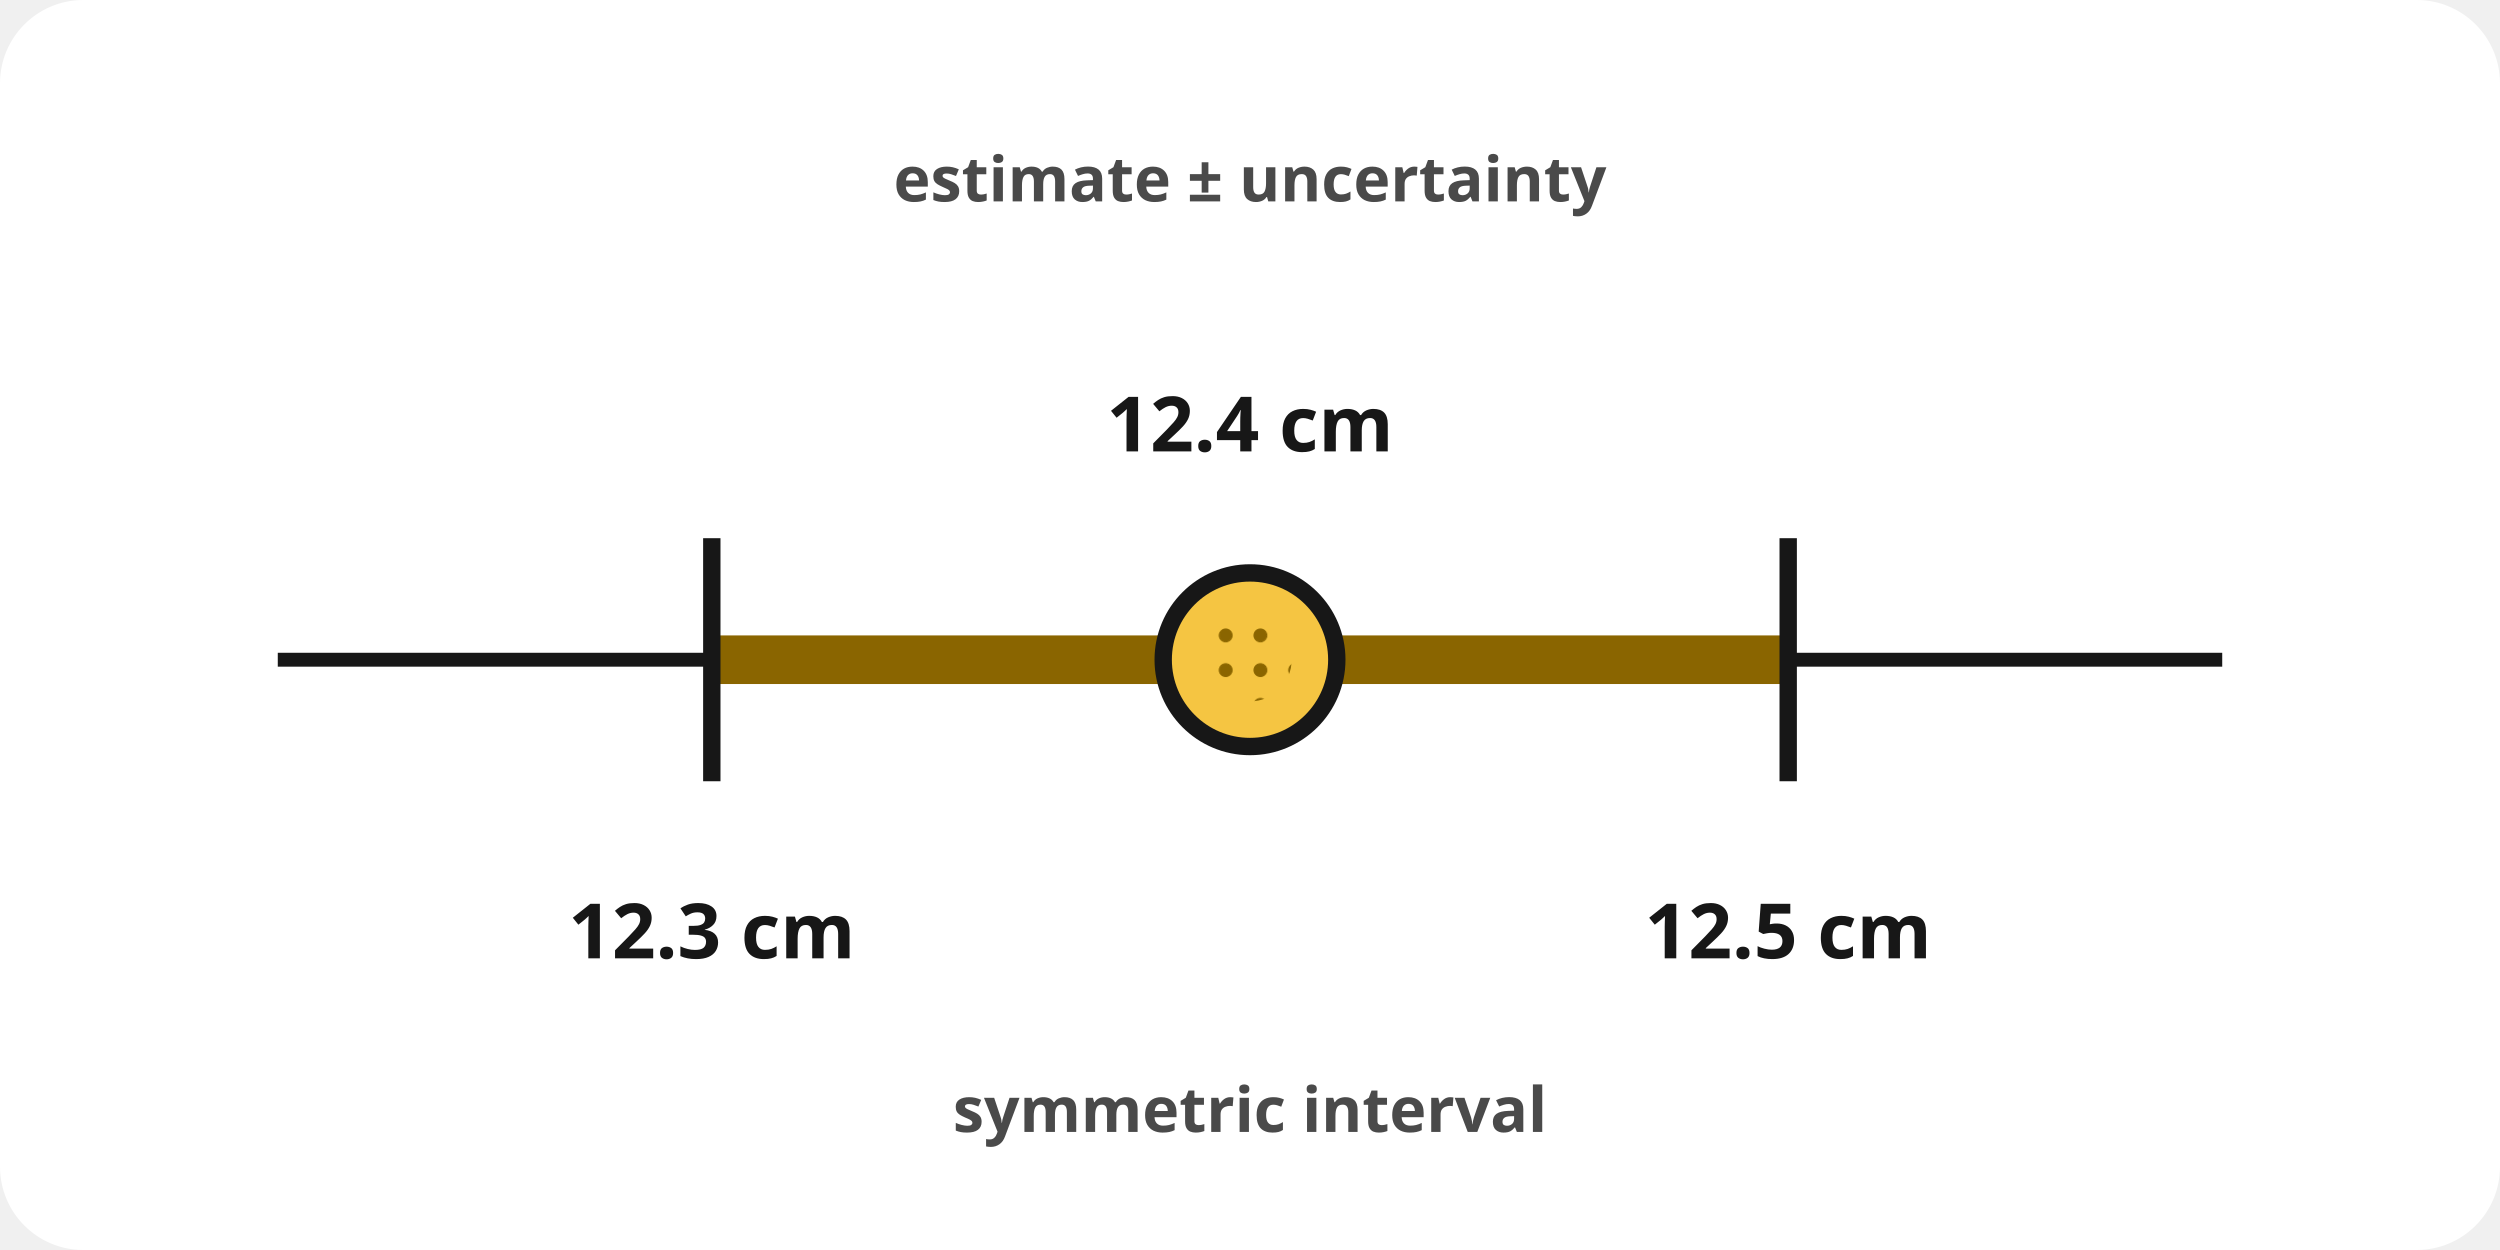
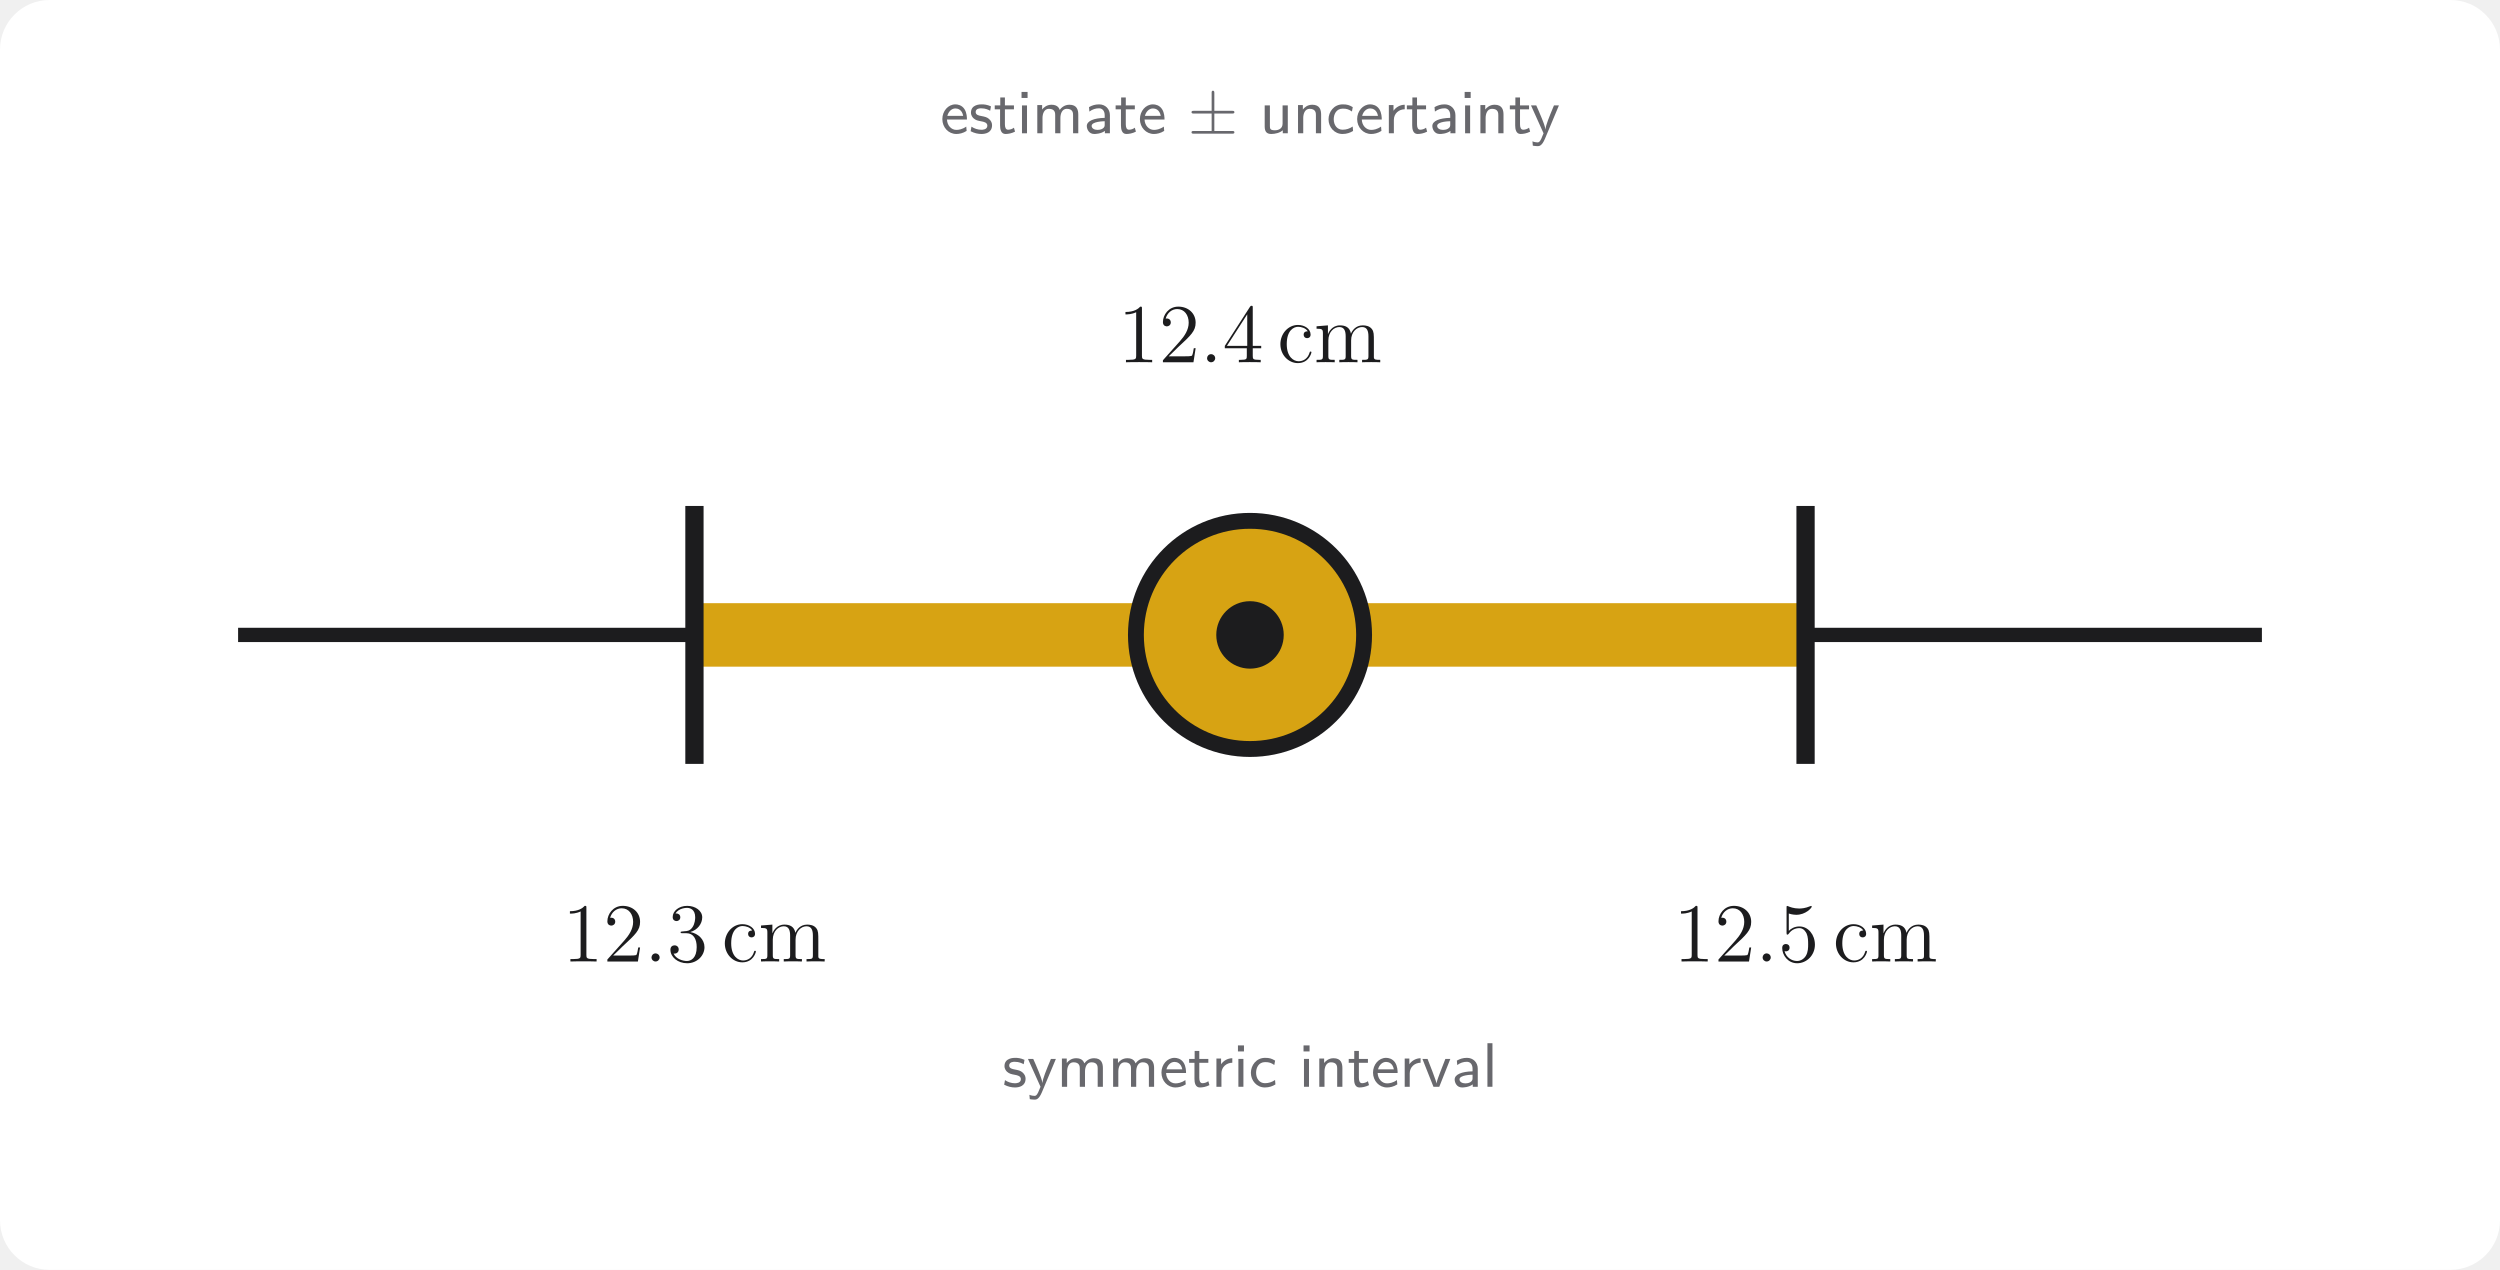
- <svg xmlns="http://www.w3.org/2000/svg" viewBox="0 0 720 360" role="img" aria-labelledby="title desc">
+ <svg xmlns="http://www.w3.org/2000/svg" xmlns:xlink="http://www.w3.org/1999/xlink" role="img" aria-labelledby="title desc" version="1.1" width="357.165pt" height="181.417pt" viewBox="-57.827 -57.827 357.165 181.417">
  <defs>
-     <pattern id="dots" width="10" height="10" patternUnits="userSpaceOnUse">
-       <circle cx="3" cy="3" r="2" fill="#8a6500" />
-     </pattern>
+     <path id="g0-58" d="M2.2-.574C2.2-.921 1.913-1.16 1.626-1.16C1.279-1.16 1.04-.873 1.04-.586C1.04-.239 1.327 0 1.614 0C1.961 0 2.2-.287 2.2-.574Z" />
+     <path id="g1-109" d="M8.572-2.905C8.572-4.017 8.572-4.352 8.297-4.734C7.95-5.2 7.388-5.272 6.982-5.272C5.99-5.272 5.487-4.555 5.296-4.089C5.129-5.009 4.483-5.272 3.73-5.272C2.57-5.272 2.116-4.28 2.02-4.041H2.008V-5.272L.383-5.141V-4.794C1.196-4.794 1.291-4.71 1.291-4.125V-.885C1.291-.347 1.16-.347 .383-.347V0C.693-.024 1.339-.024 1.674-.024C2.02-.024 2.666-.024 2.977 0V-.347C2.212-.347 2.068-.347 2.068-.885V-3.108C2.068-4.364 2.893-5.033 3.634-5.033S4.543-4.423 4.543-3.694V-.885C4.543-.347 4.411-.347 3.634-.347V0C3.945-.024 4.591-.024 4.926-.024C5.272-.024 5.918-.024 6.229 0V-.347C5.464-.347 5.32-.347 5.32-.885V-3.108C5.32-4.364 6.145-5.033 6.886-5.033S7.795-4.423 7.795-3.694V-.885C7.795-.347 7.663-.347 6.886-.347V0C7.197-.024 7.843-.024 8.177-.024C8.524-.024 9.17-.024 9.48 0V-.347C8.883-.347 8.584-.347 8.572-.705V-2.905Z" />
+     <path id="g1-49" d="M3.443-7.663C3.443-7.938 3.443-7.95 3.204-7.95C2.917-7.627 2.319-7.185 1.088-7.185V-6.838C1.363-6.838 1.961-6.838 2.618-7.149V-.921C2.618-.49 2.582-.347 1.53-.347H1.16V0C1.482-.024 2.642-.024 3.037-.024S4.579-.024 4.902 0V-.347H4.531C3.479-.347 3.443-.49 3.443-.921V-7.663Z" />
+     <path id="g1-50" d="M5.26-2.008H4.997C4.961-1.805 4.866-1.148 4.746-.956C4.663-.849 3.981-.849 3.622-.849H1.411C1.733-1.124 2.463-1.889 2.774-2.176C4.591-3.85 5.26-4.471 5.26-5.655C5.26-7.03 4.172-7.95 2.786-7.95S.586-6.767 .586-5.738C.586-5.129 1.112-5.129 1.148-5.129C1.399-5.129 1.71-5.308 1.71-5.691C1.71-6.025 1.482-6.253 1.148-6.253C1.04-6.253 1.016-6.253 .98-6.241C1.207-7.054 1.853-7.603 2.63-7.603C3.646-7.603 4.268-6.755 4.268-5.655C4.268-4.639 3.682-3.754 3.001-2.989L.586-.287V0H4.949L5.26-2.008Z" />
+     <path id="g1-51" d="M2.2-4.292C1.997-4.28 1.949-4.268 1.949-4.16C1.949-4.041 2.008-4.041 2.224-4.041H2.774C3.79-4.041 4.244-3.204 4.244-2.056C4.244-.49 3.431-.072 2.845-.072C2.271-.072 1.291-.347 .944-1.136C1.327-1.076 1.674-1.291 1.674-1.722C1.674-2.068 1.423-2.307 1.088-2.307C.801-2.307 .49-2.14 .49-1.686C.49-.622 1.554 .251 2.881 .251C4.304 .251 5.356-.837 5.356-2.044C5.356-3.144 4.471-4.005 3.324-4.208C4.364-4.507 5.033-5.38 5.033-6.312C5.033-7.257 4.053-7.95 2.893-7.95C1.698-7.95 .813-7.221 .813-6.348C.813-5.87 1.184-5.774 1.363-5.774C1.614-5.774 1.901-5.954 1.901-6.312C1.901-6.695 1.614-6.862 1.351-6.862C1.279-6.862 1.255-6.862 1.219-6.85C1.674-7.663 2.798-7.663 2.857-7.663C3.252-7.663 4.029-7.484 4.029-6.312C4.029-6.085 3.993-5.416 3.646-4.902C3.288-4.376 2.881-4.34 2.558-4.328L2.2-4.292Z" />
+     <path id="g1-52" d="M4.316-7.783C4.316-8.01 4.316-8.07 4.148-8.07C4.053-8.07 4.017-8.07 3.921-7.926L.323-2.343V-1.997H3.467V-.909C3.467-.466 3.443-.347 2.57-.347H2.331V0C2.606-.024 3.551-.024 3.885-.024S5.177-.024 5.452 0V-.347H5.212C4.352-.347 4.316-.466 4.316-.909V-1.997H5.523V-2.343H4.316V-7.783ZM3.527-6.85V-2.343H.622L3.527-6.85Z" />
+     <path id="g1-53" d="M1.53-6.85C2.044-6.683 2.463-6.671 2.594-6.671C3.945-6.671 4.806-7.663 4.806-7.831C4.806-7.878 4.782-7.938 4.71-7.938C4.686-7.938 4.663-7.938 4.555-7.89C3.885-7.603 3.312-7.568 3.001-7.568C2.212-7.568 1.65-7.807 1.423-7.902C1.339-7.938 1.315-7.938 1.303-7.938C1.207-7.938 1.207-7.867 1.207-7.675V-4.125C1.207-3.909 1.207-3.838 1.351-3.838C1.411-3.838 1.423-3.85 1.542-3.993C1.877-4.483 2.439-4.77 3.037-4.77C3.67-4.77 3.981-4.184 4.077-3.981C4.28-3.515 4.292-2.929 4.292-2.475S4.292-1.339 3.957-.801C3.694-.371 3.228-.072 2.702-.072C1.913-.072 1.136-.61 .921-1.482C.98-1.459 1.052-1.447 1.112-1.447C1.315-1.447 1.638-1.566 1.638-1.973C1.638-2.307 1.411-2.499 1.112-2.499C.897-2.499 .586-2.391 .586-1.925C.586-.909 1.399 .251 2.726 .251C4.077 .251 5.26-.885 5.26-2.403C5.26-3.826 4.304-5.009 3.049-5.009C2.367-5.009 1.841-4.71 1.53-4.376V-6.85Z" />
+     <path id="g1-99" d="M4.328-4.423C4.184-4.423 3.742-4.423 3.742-3.933C3.742-3.646 3.945-3.443 4.232-3.443C4.507-3.443 4.734-3.61 4.734-3.957C4.734-4.758 3.897-5.332 2.929-5.332C1.53-5.332 .418-4.089 .418-2.582C.418-1.052 1.566 .12 2.917 .12C4.495 .12 4.854-1.315 4.854-1.423S4.77-1.53 4.734-1.53C4.627-1.53 4.615-1.494 4.579-1.351C4.316-.502 3.67-.143 3.025-.143C2.295-.143 1.327-.777 1.327-2.594C1.327-4.579 2.343-5.069 2.941-5.069C3.395-5.069 4.053-4.89 4.328-4.423Z" />
+     <path id="g2-6" d="M3.775-2.824H6.312C6.465-2.824 6.644-2.824 6.644-3.013C6.644-3.21 6.474-3.21 6.312-3.21H3.775V-5.73C3.775-5.882 3.775-6.088 3.578-6.088C3.389-6.088 3.389-5.909 3.389-5.774V-3.21H.843C.69-3.21 .511-3.21 .511-3.022C.511-2.824 .681-2.824 .843-2.824H3.389V-.332H.843C.69-.332 .511-.332 .511-.143C.511 .054 .681 .054 .843 .054H6.312C6.465 .054 6.644 .054 6.644-.134C6.644-.332 6.474-.332 6.312-.332H3.775V-2.824Z" />
+     <path id="g3-105" d="M3.067-.233L2.914-.798C2.681-.619 2.367-.511 2.089-.511C1.739-.511 1.623-.825 1.623-1.291V-3.425H2.914V-3.981H1.623V-5.12H.959V-3.981H.17V-3.425H.933V-1.13C.933-.601 1.049 .099 1.704 .099C2.098 .099 2.564 .018 3.067-.233Z" />
+     <path id="g3-109" d="M4.026 0V-3.981H3.282V-1.39C3.282-.672 2.717-.43 2.179-.43C1.533-.43 1.47-.637 1.47-1.022V-3.981H.726V-.977C.726-.215 1.031 .099 1.668 .099C2.188 .099 2.887-.054 3.309-.43V0H4.026Z" />
+     <path id="g3-112" d="M4.116-3.981H3.407C3.022-2.995 3.013-2.986 2.699-2.161C2.52-1.695 2.188-.825 2.143-.493H2.125C2.107-.646 2.08-.816 1.587-2.107L.861-3.981H.126L1.704 0H2.537L4.116-3.981Z" />
+     <path id="g3-118" d="M4.116-3.981H3.407C2.726-2.349 2.233-1.157 2.188-.529C2.161-.941 1.784-1.865 1.677-2.125C1.309-3.04 1.157-3.344 .879-3.981H.126L1.919 0L1.587 .798C1.354 1.3 1.184 1.3 1.058 1.3C.915 1.3 .601 1.264 .332 1.148L.386 1.766C.412 1.775 .744 1.838 1.049 1.838C1.291 1.838 1.677 1.838 2.125 .771L4.116-3.981Z" />
+     <path id="g3-28" d="M3.784 0V-2.591C3.784-3.479 3.129-4.133 2.242-4.133C1.659-4.133 1.228-3.981 .798-3.739L.852-3.102C1.3-3.434 1.739-3.569 2.233-3.569C2.735-3.569 3.04-3.165 3.04-2.582V-2.206C1.497-2.17 .484-1.766 .484-1.04C.484-.619 .762 .099 1.542 .099C1.722 .099 2.502 .081 3.067-.341V0H3.784ZM3.04-1.255C3.04-1.067 3.04-.843 2.717-.655C2.493-.52 2.197-.484 2.017-.484C1.56-.484 1.175-.699 1.175-1.058C1.175-1.695 2.923-1.722 3.04-1.722V-1.255Z" />
+     <path id="g3-43" d="M3.829-.332L3.775-.968C3.344-.672 2.869-.511 2.331-.511C1.569-.511 1.067-1.148 1.067-2C1.067-2.69 1.408-3.524 2.367-3.524C2.932-3.524 3.219-3.416 3.667-3.111L3.784-3.739C3.282-4.026 3.004-4.133 2.358-4.133C1.085-4.133 .323-3.058 .323-1.991C.323-.879 1.157 .099 2.322 .099C2.95 .099 3.425-.09 3.829-.332Z" />
+     <path id="g3-50" d="M3.829-1.964C3.829-2.242 3.82-2.923 3.47-3.461C3.093-4.026 2.52-4.133 2.179-4.133C1.139-4.133 .314-3.174 .314-2.026C.314-.843 1.193 .099 2.313 .099C2.744 .099 3.264-.009 3.784-.341L3.73-.959C3.165-.556 2.636-.484 2.322-.484C1.578-.484 1.004-1.139 .977-1.964H3.829ZM3.291-2.493H1.031C1.175-3.067 1.614-3.551 2.179-3.551C2.511-3.551 3.12-3.398 3.291-2.493Z" />
+     <path id="g3-66" d="M1.453 0V-3.981H.735V0H1.453ZM1.533-5.048V-5.909H.672V-5.048H1.533Z" />
+     <path id="g3-72" d="M1.453 0V-6.223H.735V0H1.453Z" />
+     <path id="g3-75" d="M6.581 0V-2.663C6.581-3.327 6.402-4.08 5.317-4.08C4.564-4.08 4.142-3.622 3.927-3.344C3.865-3.524 3.676-4.08 2.762-4.08C2.053-4.08 1.623-3.667 1.417-3.398V-4.035H.726V0H1.47V-2.188C1.47-2.78 1.704-3.497 2.385-3.497C3.282-3.497 3.282-2.86 3.282-2.6V0H4.026V-2.188C4.026-2.78 4.259-3.497 4.94-3.497C5.837-3.497 5.837-2.86 5.837-2.6V0H6.581Z" />
+     <path id="g3-77" d="M4.026 0V-2.663C4.026-3.327 3.847-4.08 2.762-4.08C2.053-4.08 1.623-3.667 1.417-3.398V-4.035H.726V0H1.47V-2.188C1.47-2.78 1.704-3.497 2.385-3.497C3.282-3.497 3.282-2.86 3.282-2.6V0H4.026Z" />
+     <path id="g3-96" d="M3.013-3.434V-4.08C2.367-4.071 1.775-3.748 1.408-3.219V-4.035H.744V0H1.462V-1.91C1.462-2.851 2.197-3.425 3.013-3.434Z" />
+     <path id="g3-98" d="M3.318-1.157C3.318-1.47 3.192-1.784 2.878-2.053C2.573-2.313 2.304-2.367 1.748-2.475C1.426-2.537 .977-2.618 .977-3.04C.977-3.569 1.614-3.569 1.748-3.569C2.403-3.569 2.789-3.362 3.049-3.219L3.165-3.847C2.609-4.098 2.197-4.133 1.829-4.133C1.623-4.133 .305-4.133 .305-2.95C.305-2.52 .565-2.251 .664-2.152C1.004-1.856 1.237-1.811 1.847-1.695C2.134-1.641 2.645-1.542 2.645-1.085C2.645-.502 1.919-.502 1.802-.502C1.273-.502 .762-.681 .377-.95L.26-.296C.798-.009 1.345 .099 1.802 .099C2.385 .099 3.318-.09 3.318-1.157Z" />
  </defs>
-   <style>
-     .axis{stroke:#171717;stroke-width:4}.interval{stroke:#8a6500;stroke-width:14;stroke-linecap:butt}.end{stroke:#171717;stroke-width:5}.label{font:700 22px system-ui,sans-serif;fill:#171717;text-anchor:middle}.caption{font:600 18px system-ui,sans-serif;fill:#4a4a4a;text-anchor:middle}
-   </style>
-   <rect width="720" height="360" rx="24" fill="#fff" />
-   <text class="caption" x="360" y="58">estimate ± uncertainty</text>
-   <line class="axis" x1="80" y1="190" x2="640" y2="190" />
-   <line class="interval" x1="205" y1="190" x2="515" y2="190" />
-   <line class="end" x1="205" y1="155" x2="205" y2="225" />
-   <line class="end" x1="515" y1="155" x2="515" y2="225" />
-   <circle cx="360" cy="190" r="25" fill="#f5c542" stroke="#171717" stroke-width="5" />
-   <circle cx="360" cy="190" r="12" fill="url(#dots)" />
-   <text class="label" x="205" y="276">12.3 cm</text>
-   <text class="label" x="360" y="130">12.4 cm</text>
-   <text class="label" x="515" y="276">12.5 cm</text>
-   <text class="caption" x="360" y="326">symmetric interval</text>
+   <g id="page1">
+     <g stroke-miterlimit="10" transform="matrix(.996264 0 0 -.996264 -45.07099 110.8345)" fill="#000" stroke="#000" stroke-width="0.4">
+       <g fill="#fff">
+         <path d="M-12.804-5.69V162.181C-12.804 166.109-9.619 169.294-5.69 169.294H338.587C342.516 169.294 345.701 166.109 345.701 162.181V-5.69C345.701-9.619 342.516-12.804 338.587-12.804H-5.69C-9.619-12.804-12.804-9.619-12.804-5.69ZM345.701 169.294" stroke="none" />
+       </g>
+       <g transform="matrix(1.00375 0 0 -1.00375 167.254 261.4294)" stroke="none" fill="#68686d">
+         <use x="-45.071" y="110.834" xlink:href="#g3-50" />
+         <use x="-40.973" y="110.834" xlink:href="#g3-98" />
+         <use x="-37.441" y="110.834" xlink:href="#g3-105" />
+         <use x="-34.114" y="110.834" xlink:href="#g3-66" />
+         <use x="-31.917" y="110.834" xlink:href="#g3-75" />
+         <use x="-24.601" y="110.834" xlink:href="#g3-28" />
+         <use x="-20.171" y="110.834" xlink:href="#g3-105" />
+         <use x="-16.845" y="110.834" xlink:href="#g3-50" />
+         <use x="-9.672" y="110.834" xlink:href="#g2-6" />
+         <use x=".571" y="110.834" xlink:href="#g3-109" />
+         <use x="5.332" y="110.834" xlink:href="#g3-77" />
+         <use x="10.094" y="110.834" xlink:href="#g3-43" />
+         <use x="14.191" y="110.834" xlink:href="#g3-50" />
+         <use x="18.289" y="110.834" xlink:href="#g3-96" />
+         <use x="21.436" y="110.834" xlink:href="#g3-105" />
+         <use x="24.763" y="110.834" xlink:href="#g3-28" />
+         <use x="29.192" y="110.834" xlink:href="#g3-66" />
+         <use x="31.389" y="110.834" xlink:href="#g3-77" />
+         <use x="36.15" y="110.834" xlink:href="#g3-105" />
+         <use x="39.216" y="110.834" xlink:href="#g3-118" />
+       </g>
+       <g stroke="#1c1c1e" stroke-width="2.049">
+         <path d="M21.34 78.245H311.557" fill="none" />
+       </g>
+       <g stroke="#d7a313" stroke-width="9.105">
+         <path d="M86.781 78.245H246.116" fill="none" />
+       </g>
+       <g stroke="#1c1c1e" stroke-width="2.618">
+         <path d="M86.781 59.751V96.739M246.116 59.751V96.739" fill="none" />
+       </g>
+       <g stroke="#1c1c1e" fill="#d7a313" stroke-width="2.276">
+         <path d="M182.809 78.245C182.809 87.281 175.484 94.605 166.449 94.605S150.088 87.281 150.088 78.245S157.413 61.885 166.449 61.885S182.809 69.209 182.809 78.245ZM166.449 78.245" />
+       </g>
+       <g fill="#1c1c1e">
+         <path d="M171.286 78.245C171.286 80.916 169.12 83.082 166.449 83.082C163.777 83.082 161.612 80.916 161.612 78.245S163.777 73.408 166.449 73.408C169.12 73.408 171.286 75.574 171.286 78.245ZM166.449 78.245" stroke="none" />
+       </g>
+       <g transform="matrix(1.00375 0 0 -1.00375 113.0698 142.6631)" stroke="none" fill="#1c1c1e">
+         <use x="-45.071" y="110.834" xlink:href="#g1-49" />
+         <use x="-39.218" y="110.834" xlink:href="#g1-50" />
+         <use x="-33.365" y="110.834" xlink:href="#g0-58" />
+         <use x="-30.113" y="110.834" xlink:href="#g1-51" />
+         <use x="-22.268" y="110.834" xlink:href="#g1-99" />
+         <use x="-17.065" y="110.834" xlink:href="#g1-109" />
+       </g>
+       <g transform="matrix(1.00375 0 0 -1.00375 192.7375 228.5939)" stroke="none" fill="#1c1c1e">
+         <use x="-45.071" y="110.834" xlink:href="#g1-49" />
+         <use x="-39.218" y="110.834" xlink:href="#g1-50" />
+         <use x="-33.365" y="110.834" xlink:href="#g0-58" />
+         <use x="-30.113" y="110.834" xlink:href="#g1-52" />
+         <use x="-22.268" y="110.834" xlink:href="#g1-99" />
+         <use x="-17.065" y="110.834" xlink:href="#g1-109" />
+       </g>
+       <g transform="matrix(1.00375 0 0 -1.00375 272.4049 142.6631)" stroke="none" fill="#1c1c1e">
+         <use x="-45.071" y="110.834" xlink:href="#g1-49" />
+         <use x="-39.218" y="110.834" xlink:href="#g1-50" />
+         <use x="-33.365" y="110.834" xlink:href="#g0-58" />
+         <use x="-30.113" y="110.834" xlink:href="#g1-53" />
+         <use x="-22.268" y="110.834" xlink:href="#g1-99" />
+         <use x="-17.065" y="110.834" xlink:href="#g1-109" />
+       </g>
+       <g transform="matrix(1.00375 0 0 -1.00375 176.1747 124.6987)" stroke="none" fill="#68686d">
+         <use x="-45.071" y="110.834" xlink:href="#g3-98" />
+         <use x="-41.538" y="110.834" xlink:href="#g3-118" />
+         <use x="-37.288" y="110.834" xlink:href="#g3-75" />
+         <use x="-29.972" y="110.834" xlink:href="#g3-75" />
+         <use x="-22.655" y="110.834" xlink:href="#g3-50" />
+         <use x="-18.557" y="110.834" xlink:href="#g3-105" />
+         <use x="-15.231" y="110.834" xlink:href="#g3-96" />
+         <use x="-12.084" y="110.834" xlink:href="#g3-66" />
+         <use x="-9.887" y="110.834" xlink:href="#g3-43" />
+         <use x="-2.714" y="110.834" xlink:href="#g3-66" />
+         <use x="-.517" y="110.834" xlink:href="#g3-77" />
+         <use x="4.244" y="110.834" xlink:href="#g3-105" />
+         <use x="7.571" y="110.834" xlink:href="#g3-50" />
+         <use x="11.668" y="110.834" xlink:href="#g3-96" />
+         <use x="14.815" y="110.834" xlink:href="#g3-112" />
+         <use x="19.066" y="110.834" xlink:href="#g3-28" />
+         <use x="23.495" y="110.834" xlink:href="#g3-72" />
+       </g>
+     </g>
+   </g>
</svg>
